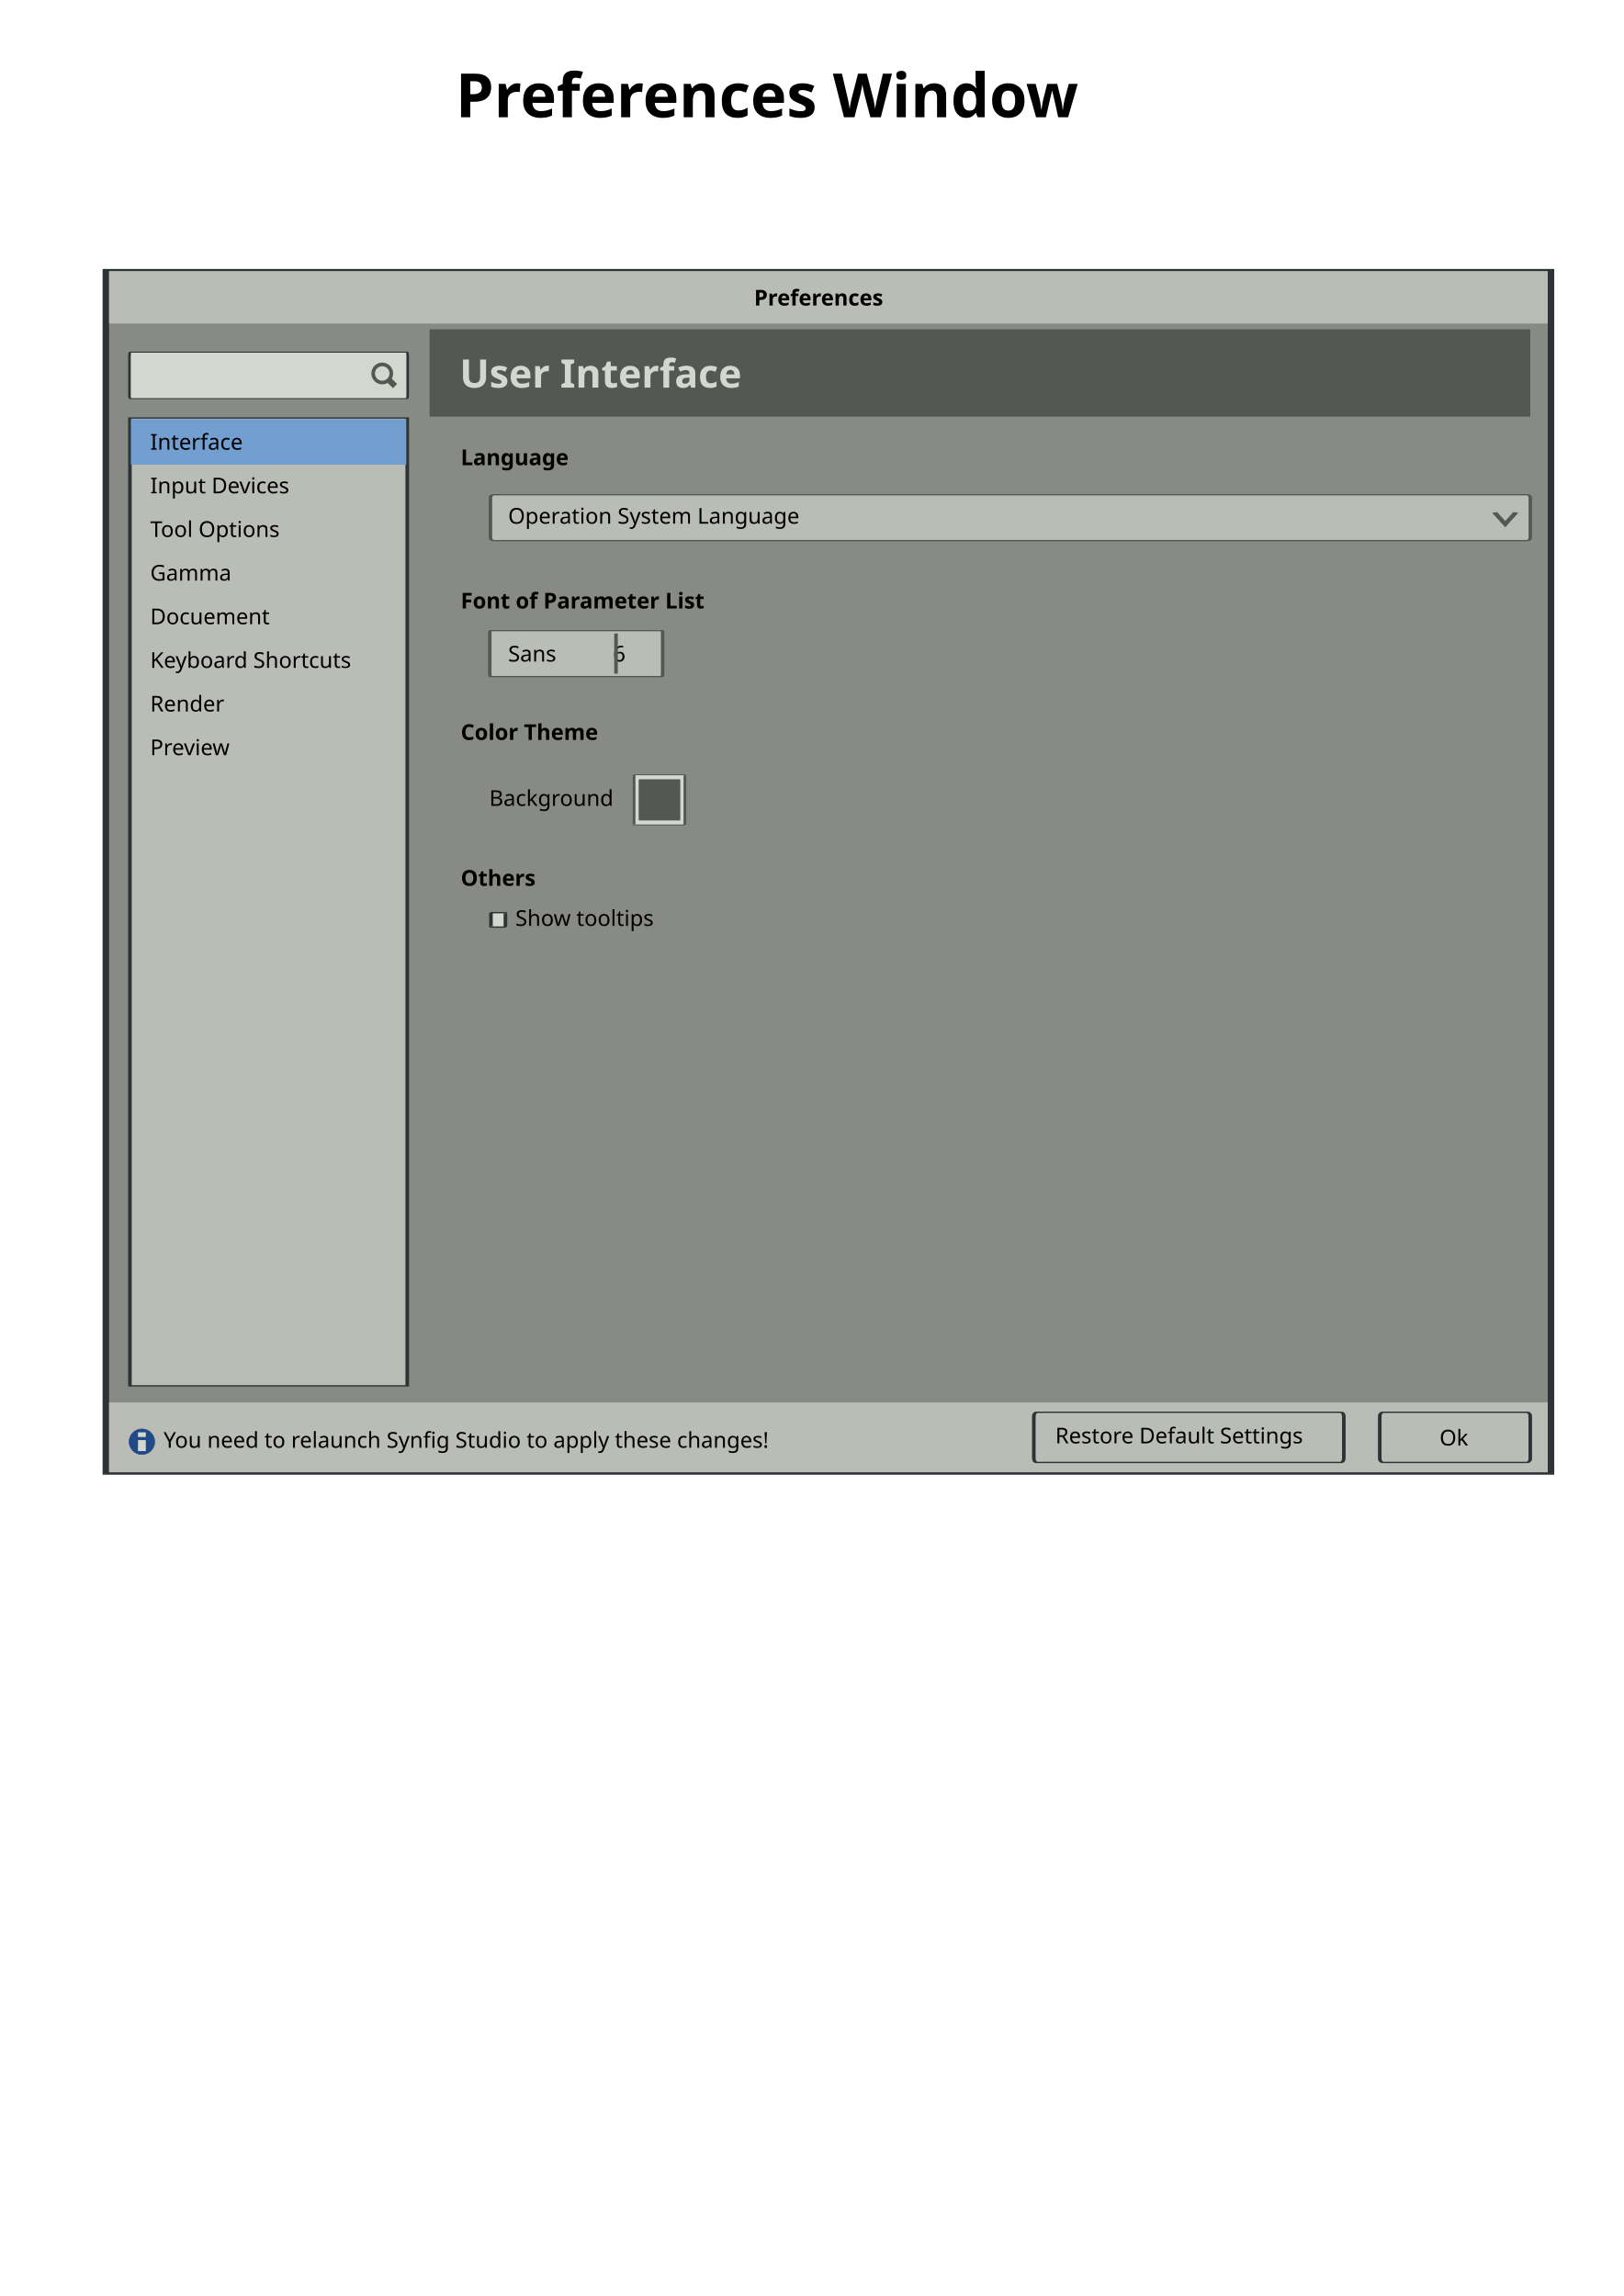
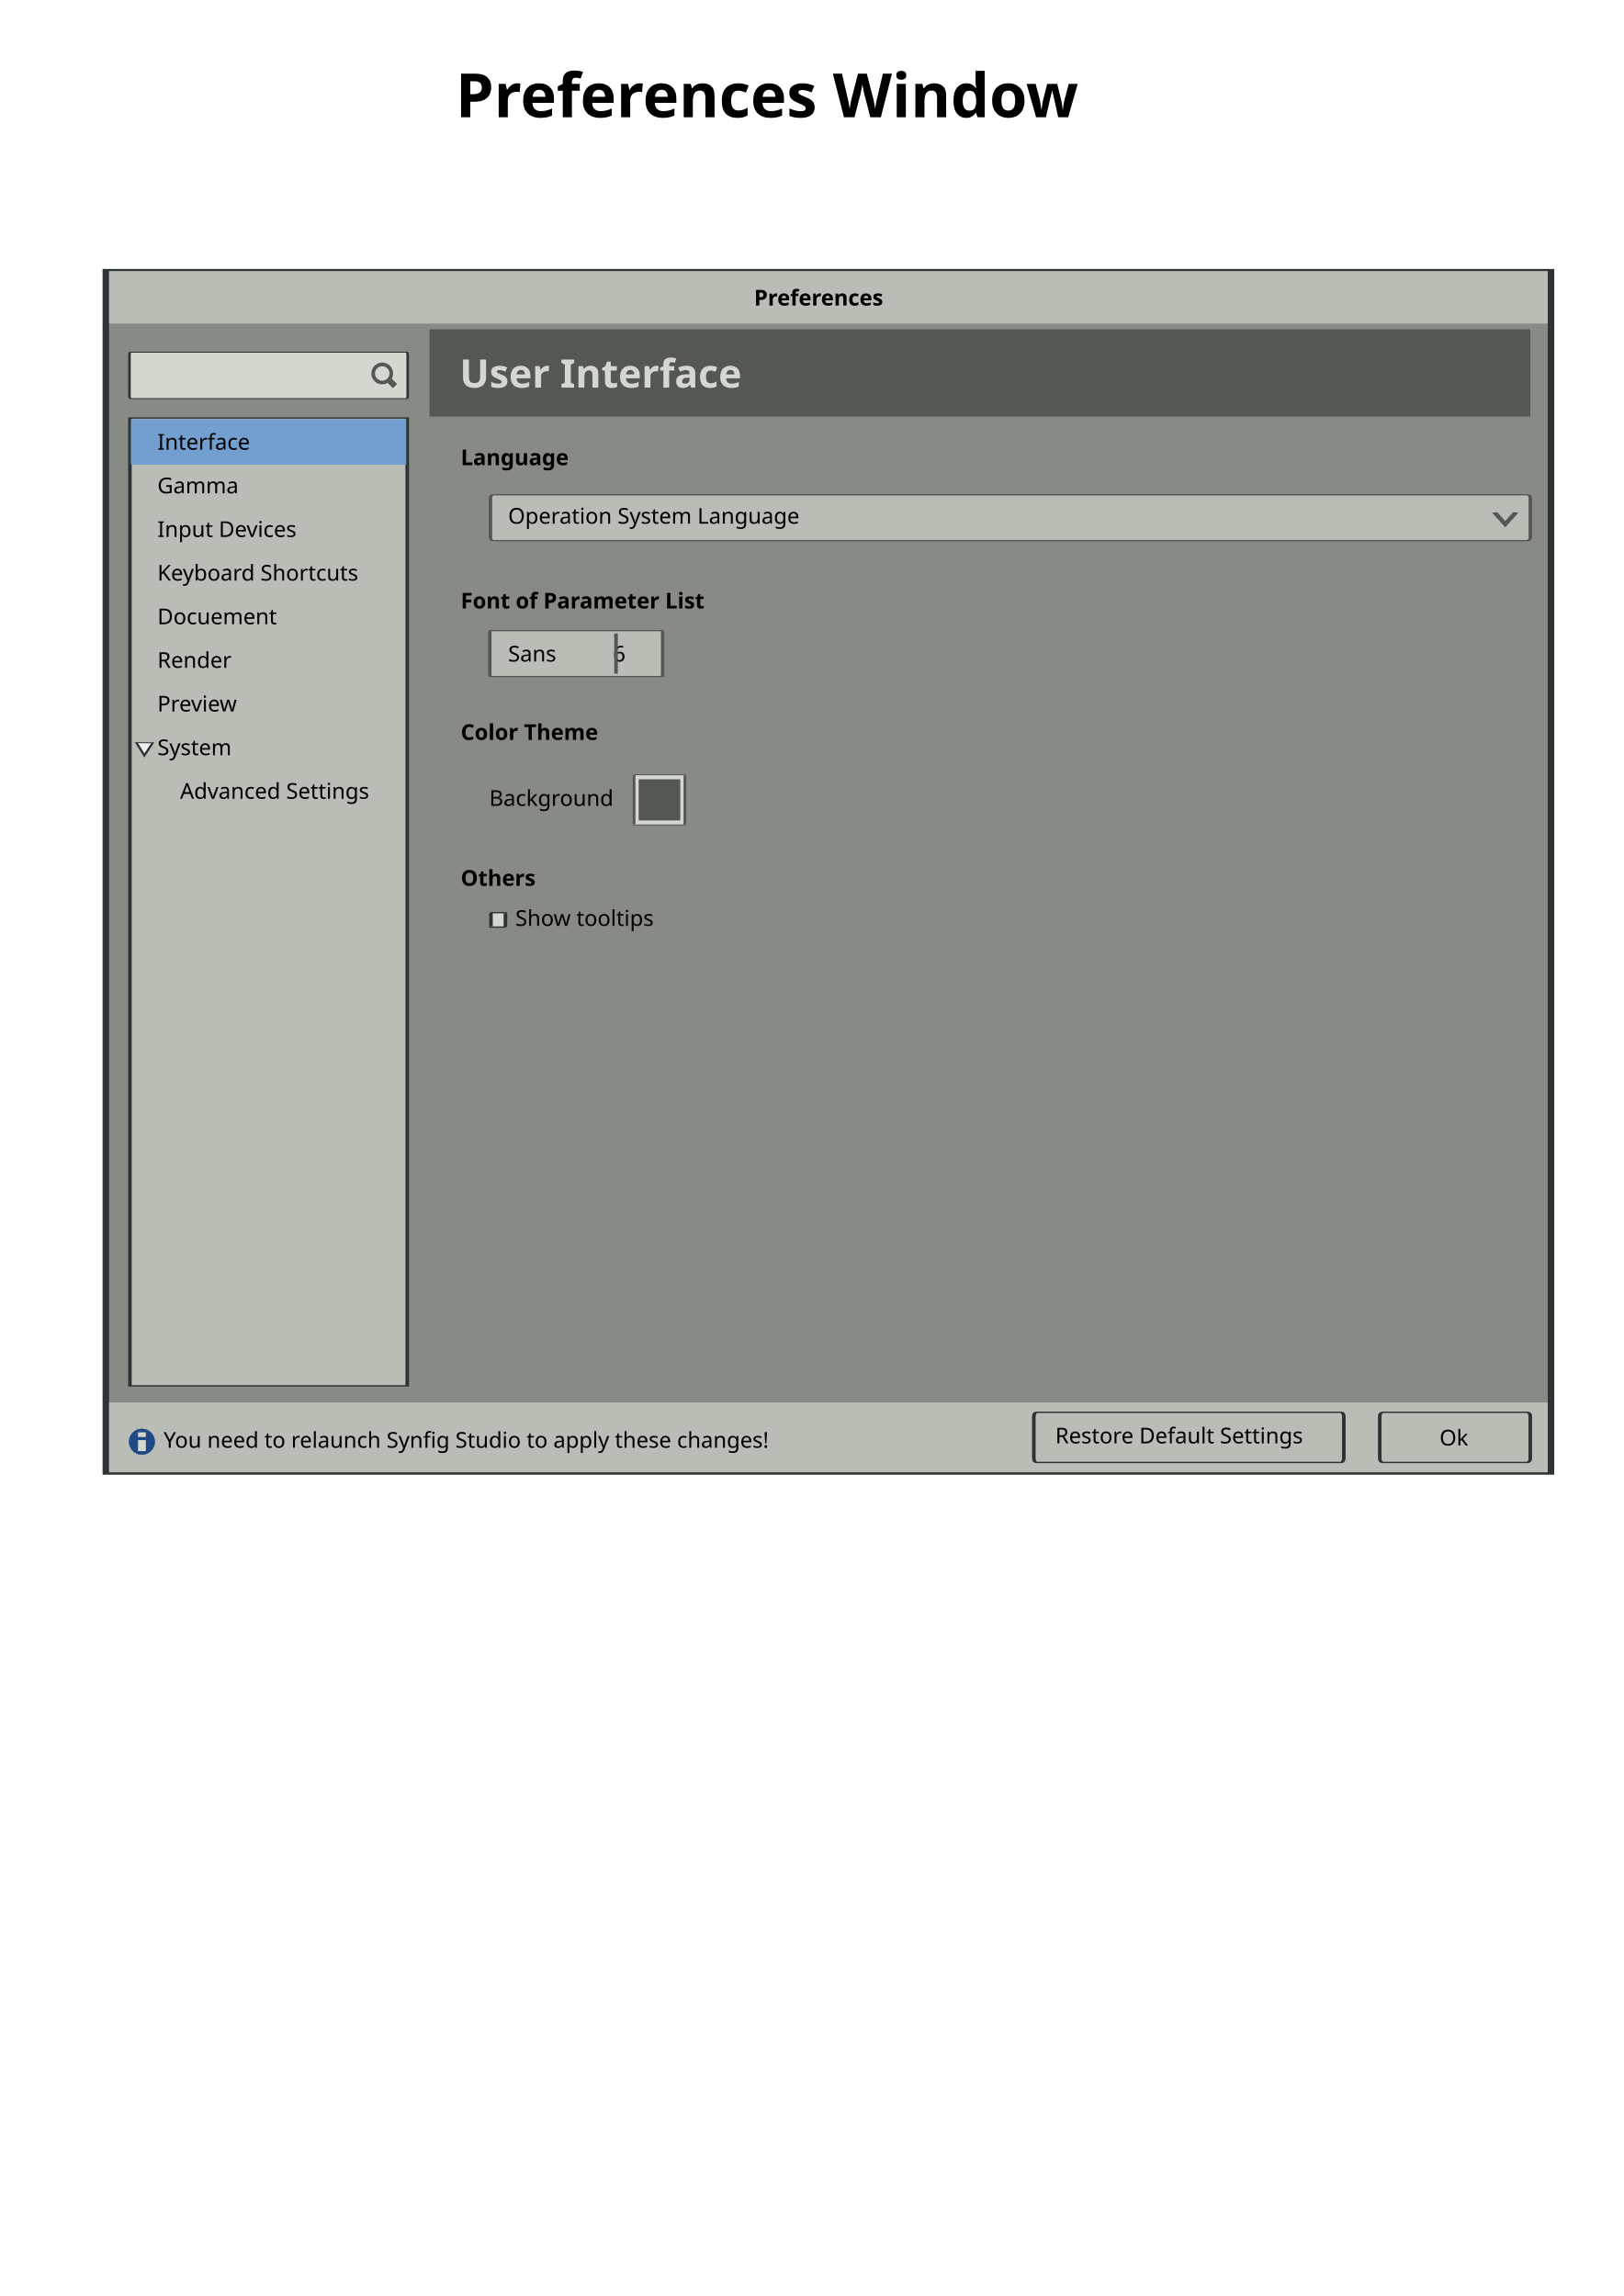
<svg xmlns="http://www.w3.org/2000/svg" height="1052.362" width="744.094" version="1.1" id="svg3649">
  <defs id="defs3653" />
  <g transform="matrix(2.624811,0,0,0.9725548,77.26228,118.7939)" id="g4331" style="stroke:#2e3436;stroke-width:0.609;display:inline;enable-background:new">
    <rect style="fill:#d3d7cf;stroke:#2e3436;stroke-width:2.27;stroke-miterlimit:4;stroke-opacity:1;stroke-dasharray:none" id="rect9656" width="251.181" height="565.975" x="-10.391" y="5.742" />
    <rect y="5.635" x="-10.386" height="566.068" width="251.17" id="rect4333" style="fill:#888a85;stroke:none" />
    <rect style="fill:#babdb6;stroke:#2e3436;stroke-width:0.626" id="rect8849" width="48.419" height="456.129" x="-6.752" y="-530.981" transform="scale(1,-1)" />
    <rect y="538.8" x="-10.386" height="32.903" width="251.17" id="rect4335" style="fill:#babdb6;stroke:none" />
    <rect style="fill:#babdb6;stroke:none" id="rect4612" width="251.17" height="24.677" x="-10.386" y="5.656" />
    <rect style="fill:#babdb6;fill-opacity:1;stroke:#2e3436;stroke-width:0.626" id="rect9621" width="26.281" height="23.649" x="211.457" y="543.427" ry="1.798" rx="0.556" />
    <text xml:space="preserve" style="font-size:5.007px;font-style:normal;font-weight:normal;line-height:125%;letter-spacing:0px;word-spacing:0px;fill:#000000;fill-opacity:1;stroke:none;font-family:Sans" x="364.532" y="340.319" id="text9623" transform="scale(0.6087066,1.642828)">
      <tspan id="tspan9625" x="364.532" y="340.319" style="font-size:6.259px">Ok</tspan>
    </text>
    <rect y="543.427" x="151.062" height="23.649" width="54.124" id="rect9627" style="fill:#babdb6;fill-opacity:1;stroke:#2e3436;stroke-width:0.626" ry="2.098" rx="0.458" />
    <text transform="scale(0.6087066,1.642828)" id="text9629" y="339.712" x="254.323" style="font-size:5.007px;font-style:normal;font-weight:normal;line-height:125%;letter-spacing:0px;word-spacing:0px;fill:#000000;fill-opacity:1;stroke:none;font-family:Sans" xml:space="preserve">
      <tspan y="339.712" x="254.323" id="tspan9631" style="font-size:6.259px">Restore Default Settings</tspan>
    </text>
    <text xml:space="preserve" style="font-size:5.007px;font-style:normal;font-weight:normal;line-height:125%;letter-spacing:0px;word-spacing:0px;fill:#000000;fill-opacity:1;stroke:none;font-family:Sans" x="167.931" y="13.287" id="text9633" transform="scale(0.6087066,1.642828)">
      <tspan id="tspan9635" x="167.931" y="13.287" style="font-size:6.259px;font-weight:bold;-inkscape-font-specification:Sans Bold">Preferences</tspan>
    </text>
    <rect transform="scale(1,-1)" y="-96.874" x="-6.584" height="21.487" width="48.079" id="rect9672" style="fill:#729fcf;stroke:none" />
-     <text xml:space="preserve" style="font-size:7.511px;font-style:normal;font-weight:normal;line-height:200%;letter-spacing:0px;word-spacing:0px;fill:#000000;fill-opacity:1;stroke:none;font-family:Sans" x="-5.275" y="54.652" id="text9658" transform="scale(0.6087066,1.642828)">
-       <tspan x="-5.275" y="54.652" style="font-size:6.259px;line-height:200%" id="tspan3107">Interface</tspan>
-       <tspan x="-5.275" y="67.169" style="font-size:6.259px;line-height:200%" id="tspan9662">Input Devices</tspan>
-       <tspan x="-5.275" y="79.687" style="font-size:6.259px;line-height:200%" id="tspan9664">Tool Options</tspan>
-       <tspan x="-5.275" y="92.205" style="font-size:6.259px;line-height:200%" id="tspan9666">Gamma</tspan>
-       <tspan x="-5.275" y="104.722" style="font-size:6.259px;line-height:200%" id="tspan9668">Docuement</tspan>
-       <tspan x="-5.275" y="117.24" style="font-size:6.259px;line-height:200%" id="tspan3109">Keyboard Shortcuts</tspan>
-       <tspan x="-5.275" y="129.758" style="font-size:6.259px;line-height:200%" id="tspan9670">Render</tspan>
-       <tspan x="-5.275" y="142.276" style="font-size:6.259px;line-height:200%" id="tspan9706">Preview</tspan>
+     <text xml:space="preserve" style="font-size:7.511px;font-style:normal;font-weight:normal;line-height:200%;letter-spacing:0px;word-spacing:0px;fill:#000000;fill-opacity:1;stroke:none;font-family:Sans" x="-3.214" y="54.652" id="text9658" transform="scale(0.6087066,1.642828)">
+       <tspan x="-3.214" y="54.652" style="font-size:6.259px;line-height:200%" id="tspan3107">Interface</tspan>
+       <tspan x="-3.214" y="67.169" style="font-size:6.259px;line-height:200%" id="tspan9664">Gamma</tspan>
+       <tspan x="-3.214" y="79.687" style="font-size:6.259px;line-height:200%" id="tspan3774">Input Devices</tspan>
+       <tspan x="-3.214" y="92.205" style="font-size:6.259px;line-height:200%" id="tspan9666">Keyboard Shortcuts</tspan>
+       <tspan x="-3.214" y="104.722" style="font-size:6.259px;line-height:200%" id="tspan3109">Docuement</tspan>
+       <tspan x="-3.214" y="117.24" style="font-size:6.259px;line-height:200%" id="tspan9670">Render</tspan>
+       <tspan x="-3.214" y="129.758" style="font-size:6.259px;line-height:200%" id="tspan9706">Preview</tspan>
+       <tspan x="-3.214" y="142.276" style="font-size:6.259px;line-height:200%" id="tspan3778">System</tspan>
+       <tspan x="-3.214" y="154.793" style="font-size:6.259px;line-height:200%" id="tspan3780">    Advanced Settings</tspan>
    </text>
    <rect style="fill:#555753;fill-opacity:1;stroke:none" id="rect9680" width="192.176" height="41.114" x="45.562" y="33.063" />
    <text xml:space="preserve" style="font-size:7.511px;font-style:normal;font-weight:normal;line-height:125%;letter-spacing:0px;word-spacing:0px;fill:#d3d7cf;fill-opacity:1;stroke:none;font-family:Sans" x="83.497" y="36.839" id="text9674" transform="scale(0.6087066,1.642828)">
      <tspan id="tspan9676" x="83.497" y="36.839" style="font-size:11.266px;font-weight:bold;fill:#d3d7cf;-inkscape-font-specification:Sans Bold">User Interface</tspan>
    </text>
    <g id="g6402">
      <text xml:space="preserve" style="font-size:7.511px;font-style:normal;font-weight:normal;line-height:125%;letter-spacing:0px;word-spacing:0px;fill:#000000;fill-opacity:1;stroke:none;font-family:Sans" x="83.792" y="59.094" id="text9682" transform="scale(0.6087066,1.642828)">
        <tspan style="font-size:6.259px;font-weight:bold;-inkscape-font-specification:Sans Bold" id="tspan9684" x="83.792" y="59.094">Language</tspan>
      </text>
      <rect rx="0.496" ry="1.516" y="111.007" x="56.192" height="21.633" width="181.553" id="rect9692" style="fill:#babdb6;fill-opacity:1;stroke:#555753;stroke-width:0.601" />
      <text transform="scale(0.6087066,1.642828)" id="text9696" y="75.882" x="97.378" style="font-size:7.511px;font-style:normal;font-weight:normal;line-height:125%;letter-spacing:0px;word-spacing:0px;fill:#000000;fill-opacity:1;stroke:none;font-family:Sans" xml:space="preserve">
        <tspan style="font-size:6.259px" y="75.882" x="97.378" id="tspan9698">Operation System Language</tspan>
      </text>
      <path id="path9700" d="m 235.217,119.344 -1.851,5.53 -1.853,-5.528" style="fill:none;stroke:#555753;stroke-width:0.939" />
    </g>
    <g id="g6395" transform="translate(0,-0.9058424)">
      <text transform="scale(0.6087066,1.642828)" id="text9686" y="138.463" x="83.792" style="font-size:7.511px;font-style:normal;font-weight:normal;line-height:125%;letter-spacing:0px;word-spacing:0px;fill:#000000;fill-opacity:1;stroke:none;font-family:Sans" xml:space="preserve">
        <tspan y="138.463" x="83.792" id="tspan9688" style="font-size:6.259px;font-weight:bold;-inkscape-font-specification:Sans Bold">Color Theme</tspan>
      </text>
      <text transform="scale(0.6087066,1.642828)" id="text3111" y="157.382" x="91.97" style="font-size:7.511px;font-style:normal;font-weight:normal;line-height:125%;letter-spacing:0px;word-spacing:0px;fill:#000000;fill-opacity:1;stroke:none;font-family:Sans" xml:space="preserve">
        <tspan style="font-size:6.259px" y="157.382" x="91.97" id="tspan3113">Background</tspan>
      </text>
      <rect ry="0.989" rx="0.059" y="243.887" x="81.271" height="23.655" width="8.866" id="rect3115" style="fill:#d3d7cf;fill-opacity:1;stroke:#555753;stroke-width:0.469;stroke-linecap:round;stroke-linejoin:round;stroke-miterlimit:4;stroke-opacity:1;stroke-dasharray:none;stroke-dashoffset:0" />
      <rect style="fill:#555753;fill-opacity:1;stroke:none;stroke-width:0.513;stroke-linecap:round;stroke-linejoin:round;stroke-miterlimit:4;stroke-opacity:1;stroke-dasharray:none;stroke-dashoffset:0" id="rect6576" width="7.268" height="19.391" x="82.07" y="246.019" rx="0.048" ry="0.81" />
    </g>
    <g id="g6388" transform="translate(0,-6.82575)">
      <text xml:space="preserve" style="font-size:7.511px;font-style:normal;font-weight:normal;line-height:125%;letter-spacing:0px;word-spacing:0px;fill:#000000;fill-opacity:1;stroke:none;font-family:Sans" x="83.792" y="183.913" id="text3129" transform="scale(0.6087066,1.642828)">
        <tspan style="font-size:6.259px;font-weight:bold;-inkscape-font-specification:Sans Bold" id="tspan3131" x="83.792" y="183.913">Others</tspan>
      </text>
      <text xml:space="preserve" style="font-size:7.511px;font-style:normal;font-weight:normal;line-height:125%;letter-spacing:0px;word-spacing:0px;fill:#000000;fill-opacity:1;stroke:none;font-family:Sans" x="99.454" y="195.414" id="text3133" transform="scale(0.6087066,1.642828)">
        <tspan id="tspan3135" x="99.454" y="195.414" style="font-size:6.259px">Show tooltips</tspan>
      </text>
      <rect style="fill:#d3d7cf;fill-opacity:1;stroke:#2e3436;stroke-width:0.626;stroke-linecap:round;stroke-linejoin:round;stroke-miterlimit:4;stroke-opacity:1;stroke-dasharray:none;stroke-dashoffset:0" id="rect3137" width="2.522" height="6.806" x="56.283" y="314.792" rx="0.017" ry="0.284" />
    </g>
    <text xml:space="preserve" style="font-size:7.511px;font-style:normal;font-weight:normal;line-height:125%;letter-spacing:0px;word-spacing:0px;fill:#000000;fill-opacity:1;stroke:none;font-family:Sans" x="82.309" y="-40.708" id="text3139" transform="scale(0.6087066,1.642828)">
      <tspan id="tspan3141" x="82.309" y="-40.708" style="font-size:17.525px;font-weight:bold">Preferences Window</tspan>
    </text>
    <rect rx="0.133" ry="1.534" y="43.821" x="-6.833" height="21.886" width="48.579" id="rect3451" style="fill:#d3d7cf;fill-opacity:1;stroke:#2e3436;stroke-width:0.447" />
    <g style="fill:#204a87;display:inline;enable-background:new" id="g4532-4-3" transform="matrix(0.2350315,0,0,0.6343223,-39.12122,-535.2473)">
      <path transform="matrix(0.7285991,0.7285991,-0.7285991,0.7285991,762.5425,10.09869)" d="m 338.094,930.564 c 0,4.335 -3.514,7.849 -7.849,7.849 -4.335,0 -7.849,-3.514 -7.849,-7.849 0,-4.335 3.514,-7.849 7.849,-7.849 4.335,0 7.849,3.514 7.849,7.849 z" id="path4534-7-7" style="fill:#555753;fill-opacity:1;stroke:none;display:inline" />
      <rect transform="matrix(-0.7071068,-0.7071068,0.7071068,-0.7071068,0,0)" y="-428.907" x="-899.964" height="4.409" width="7.87" id="rect4536-7-6" style="fill:#555753;fill-opacity:1;stroke:none;display:inline" />
      <path style="fill:#d3d7cf;fill-opacity:1;stroke:none;display:inline" id="path6354" d="m 338.094,930.564 c 0,4.335 -3.514,7.849 -7.849,7.849 -4.335,0 -7.849,-3.514 -7.849,-7.849 0,-4.335 3.514,-7.849 7.849,-7.849 4.335,0 7.849,3.514 7.849,7.849 z" transform="matrix(0.4853205,0.4853205,-0.4853205,0.4853205,616.4979,316.8265)" />
    </g>
    <g id="g6380" transform="translate(0,-9.383497)">
      <text xml:space="preserve" style="font-size:7.511px;font-style:normal;font-weight:normal;line-height:125%;letter-spacing:0px;word-spacing:0px;fill:#000000;fill-opacity:1;stroke:none;font-family:Sans" x="83.792" y="105.917" id="text6360" transform="scale(0.6087066,1.642828)">
        <tspan style="font-size:6.259px;font-weight:bold;-inkscape-font-specification:Sans Bold" id="tspan6362" x="83.792" y="105.917">Font of Parameter List</tspan>
      </text>
      <rect style="fill:#babdb6;fill-opacity:1;stroke:#555753;stroke-width:0.592" id="rect6370" width="30.176" height="21.649" x="56.079" y="184.436" ry="1.517" rx="0.082" />
      <text xml:space="preserve" style="font-size:7.511px;font-style:normal;font-weight:normal;line-height:125%;letter-spacing:0px;word-spacing:0px;fill:#000000;fill-opacity:1;stroke:none;font-family:Sans" x="97.378" y="121.134" id="text6372" transform="scale(0.6087066,1.642828)">
        <tspan id="tspan6374" x="97.378" y="121.134" style="font-size:6.259px">Sans          6</tspan>
      </text>
      <path id="path6378" d="m 78.114,185.808 0,18.904" style="fill:#babdb6;stroke:#555753;stroke-width:0.626px;stroke-linecap:butt;stroke-linejoin:miter;stroke-opacity:1" />
    </g>
    <g id="g6565" transform="matrix(0.5,0,0,0.5,-55.27035,235.1908)">
      <path transform="matrix(0.2661168,0,0,0.7182179,64.73161,100.3462)" d="m 153.929,757.275 c 0,9.281 -7.524,16.805 -16.805,16.805 -9.281,0 -16.805,-7.524 -16.805,-16.805 0,-9.281 7.524,-16.805 16.805,-16.805 9.281,0 16.805,7.524 16.805,16.805 z" id="path6552" style="fill:#204a87;fill-opacity:1;stroke:#204a87;stroke-width:0.75;stroke-linecap:round;stroke-linejoin:round;stroke-miterlimit:4;stroke-opacity:1;stroke-dasharray:none;stroke-dashoffset:0" />
      <g id="text6558" style="font-size:24.986px;font-style:normal;font-weight:normal;line-height:125%;letter-spacing:0px;word-spacing:0px;fill:#d3d7cf;fill-opacity:1;stroke:none;font-family:Sans" transform="scale(1.215193,0.8229143)">
        <path style="fill:#d3d7cf" id="path6563" d="m 82.175,781.04 2.245,0 0,12.571 -2.245,0 0,-12.571 m 0,-8.912 2.245,0 0,5.342 -2.245,0 0,-5.342" />
      </g>
    </g>
    <text xml:space="preserve" style="font-size:7.511px;font-style:normal;font-weight:normal;line-height:125%;letter-spacing:0px;word-spacing:0px;fill:#000000;fill-opacity:1;stroke:none;font-family:Sans" x="-1.439" y="340.964" id="text6570" transform="scale(0.6087066,1.642828)">
      <tspan id="tspan6572" x="-1.439" y="340.964" style="font-size:6.259px">You need to relaunch Synfig Studio to apply these changes!</tspan>
    </text>
+     <path style="color:#000000;fill:#eeeeec;fill-opacity:1;fill-rule:nonzero;stroke:#2e3436;stroke-width:0.447;marker:none;visibility:visible;display:inline;overflow:visible;enable-background:new" d="m -5.625,227.856 2.855,0.063 -1.464,5.964 z" id="path3782" />
  </g>
</svg>
